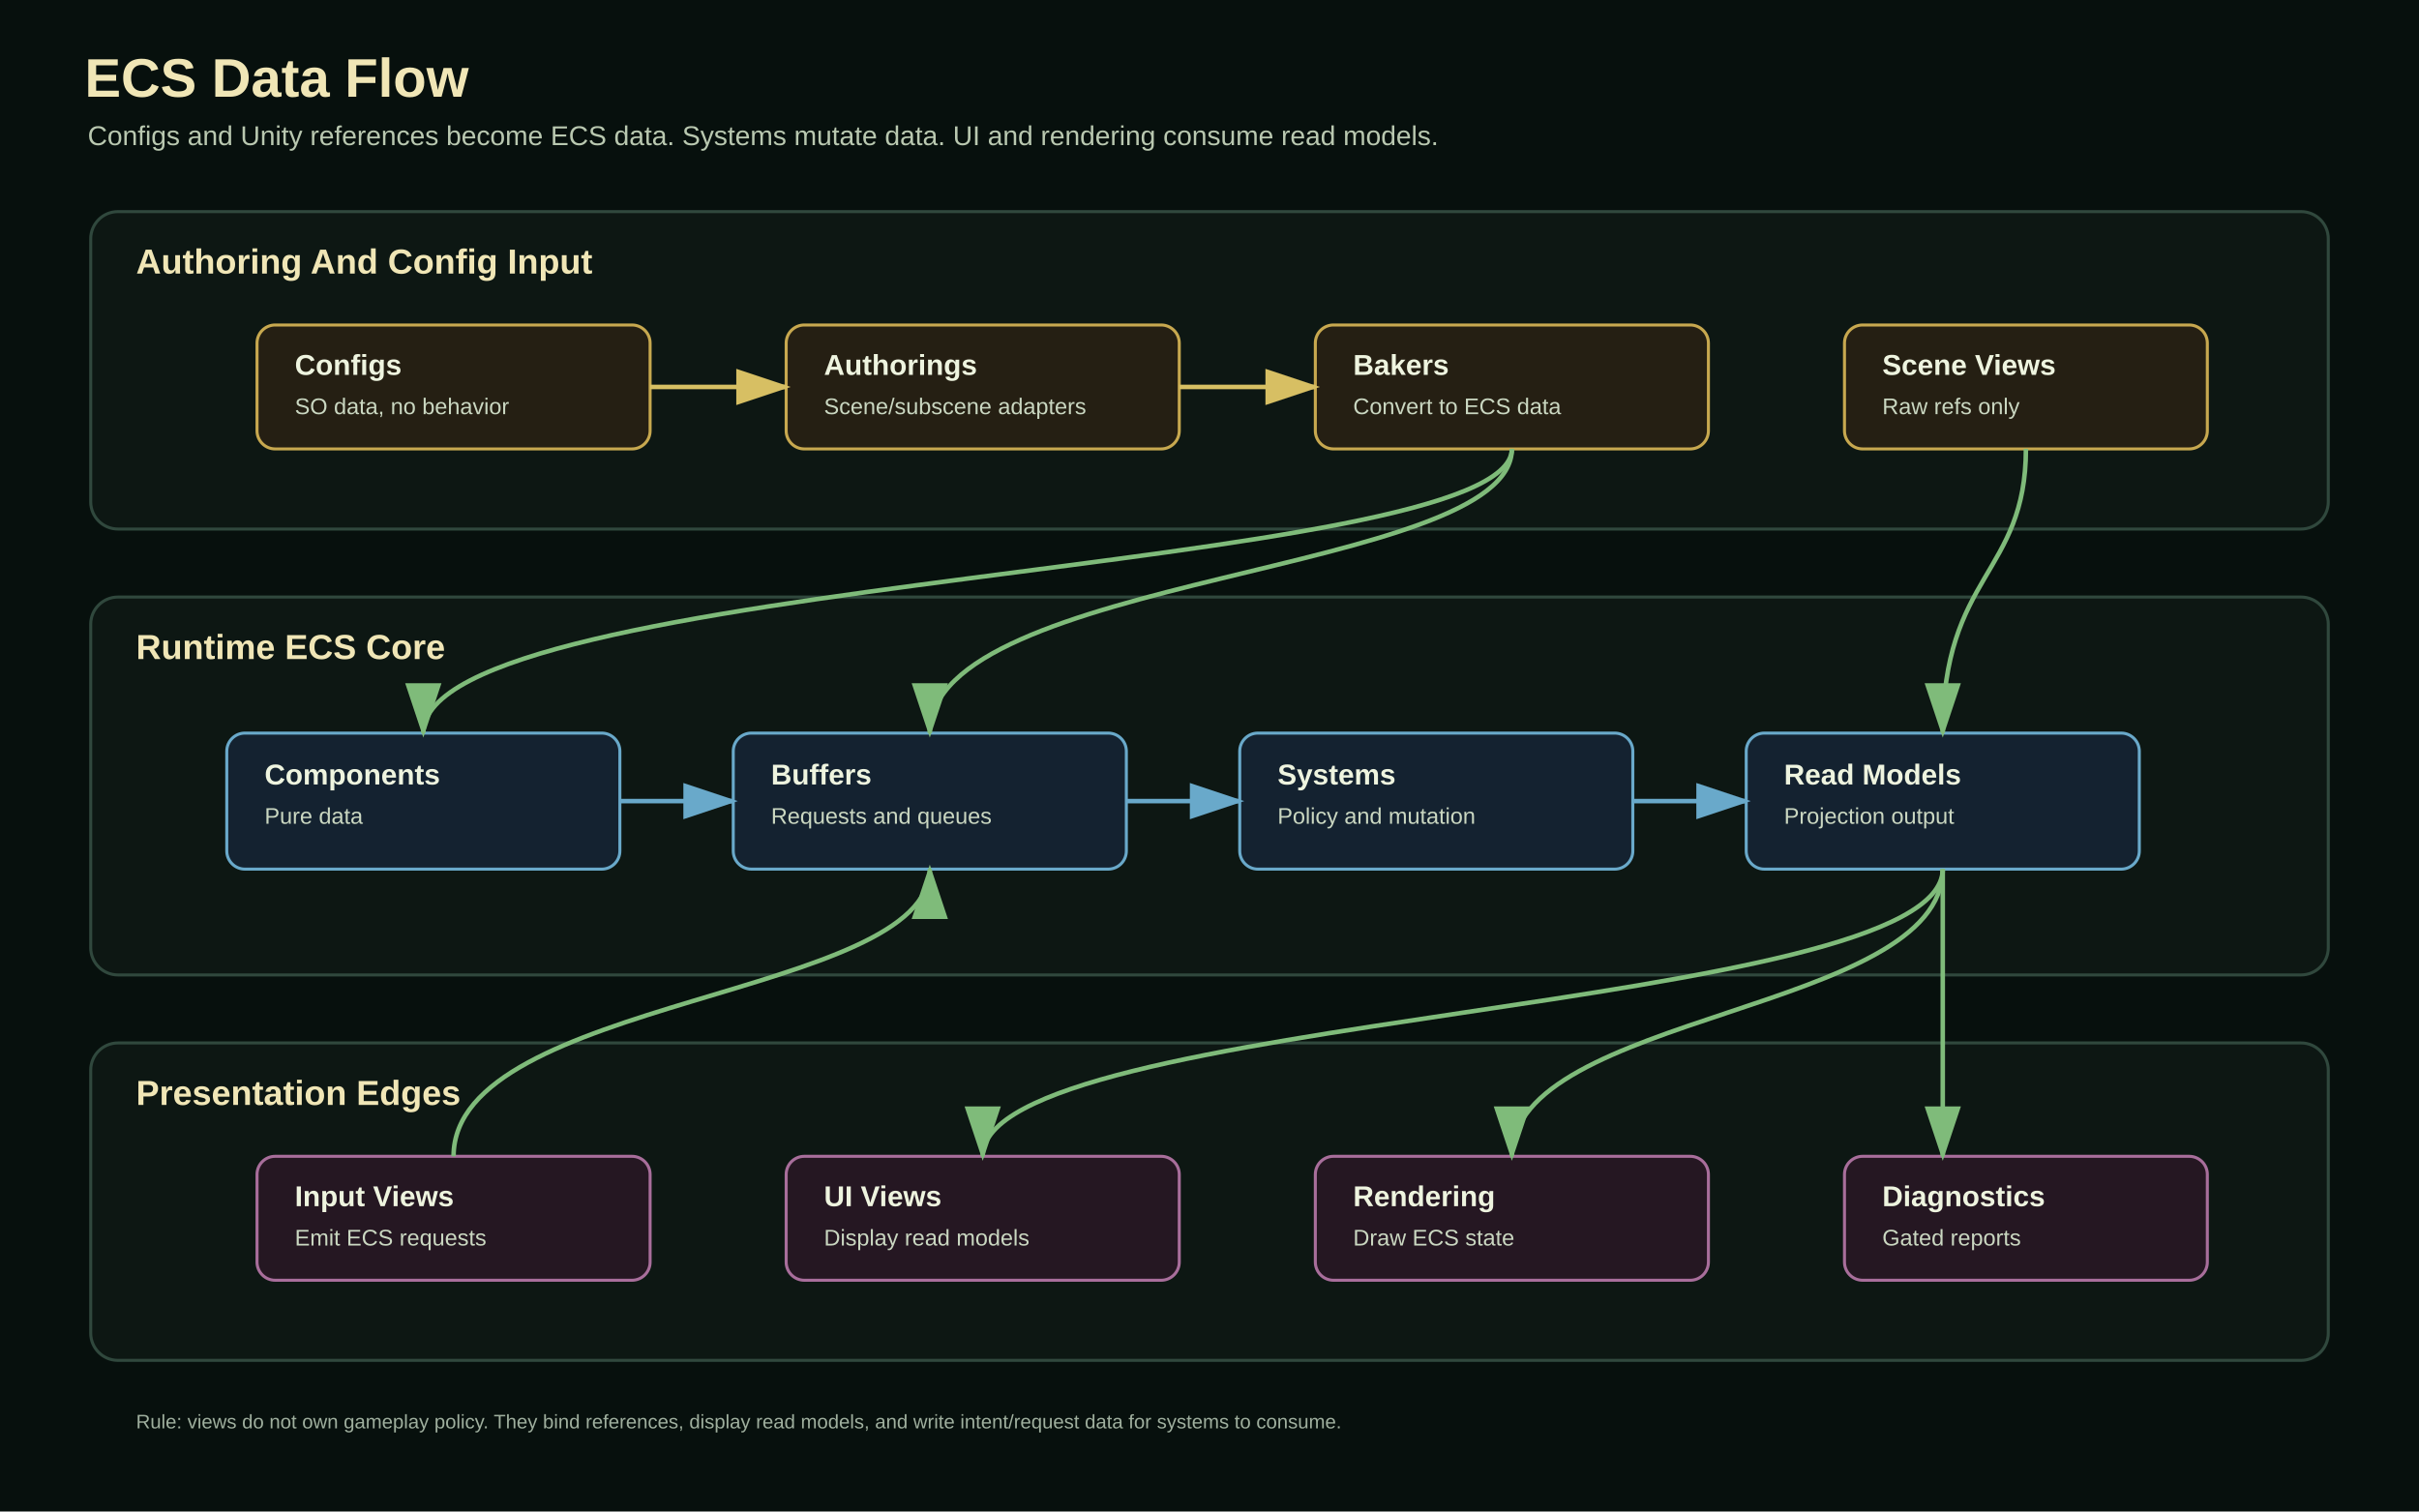
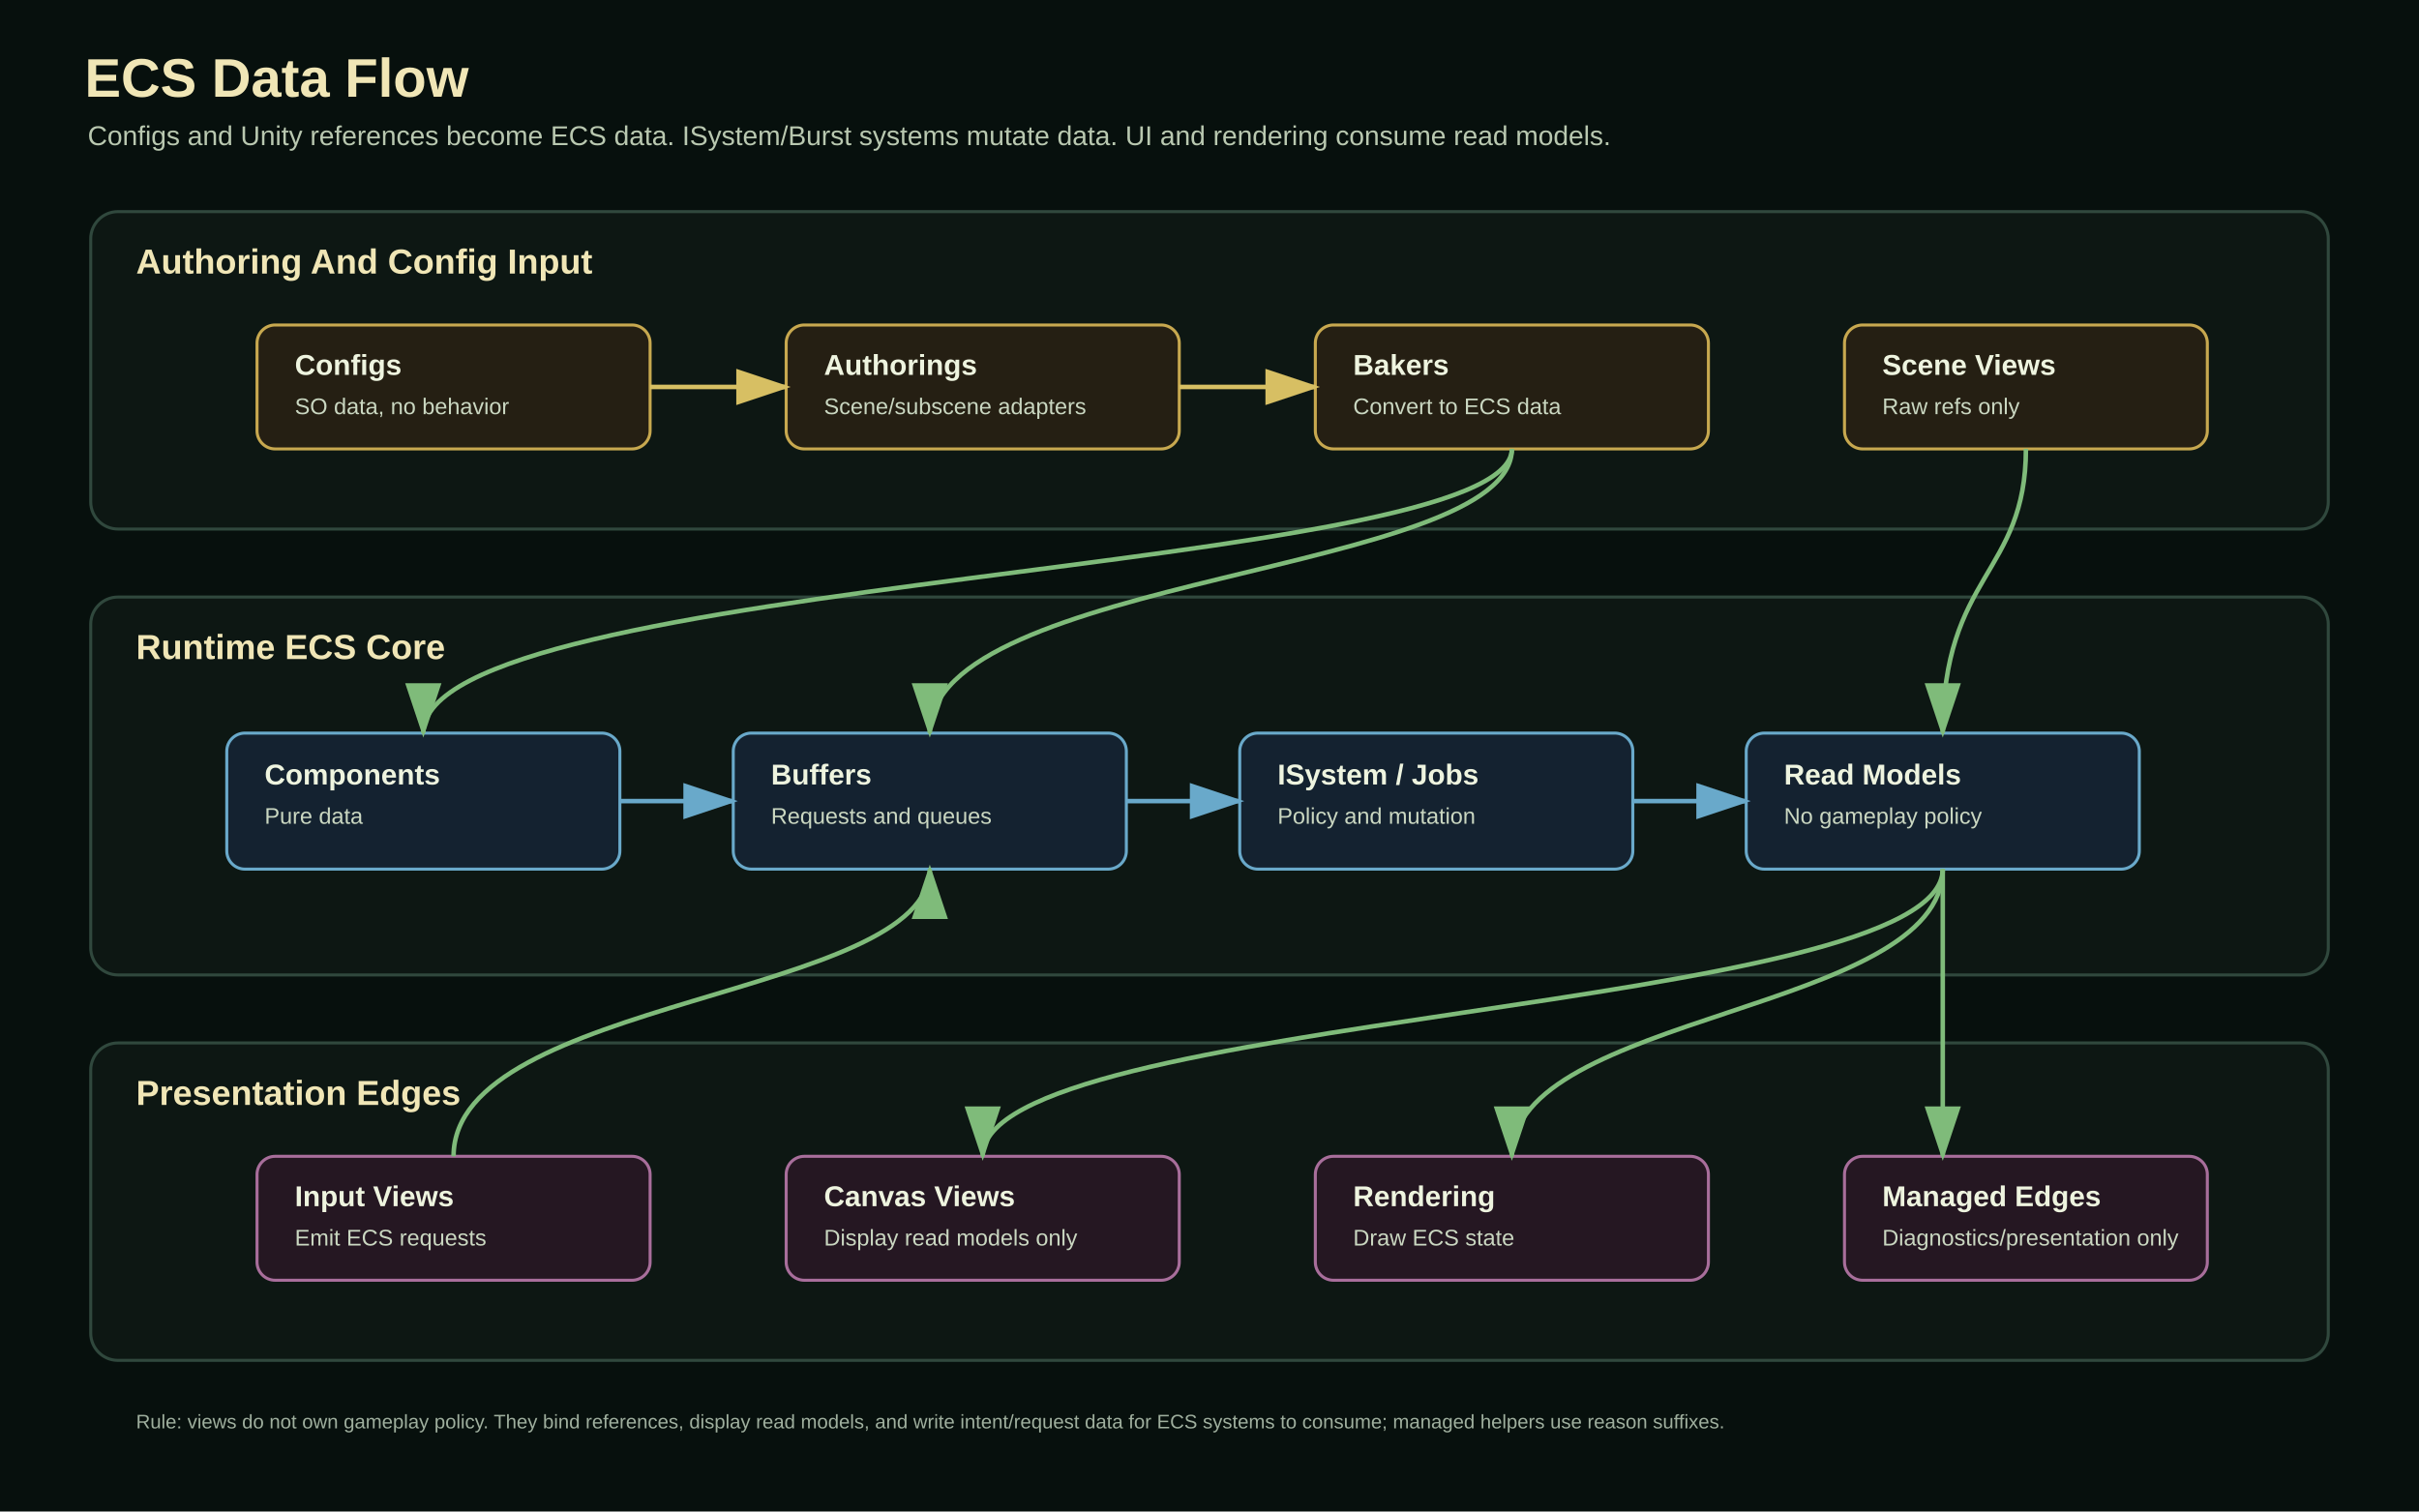
<svg xmlns="http://www.w3.org/2000/svg" width="1600" height="1000" viewBox="0 0 1600 1000" role="img" aria-labelledby="title desc">
  <defs>
    <style>
      .bg { fill: #07100d; }
      .title { fill: #f0e6b6; font: 700 36px Arial, sans-serif; }
      .subtitle { fill: #b9c8b0; font: 18px Arial, sans-serif; }
      .box { fill: #16231d; stroke: #6c9f78; stroke-width: 2; rx: 12; }
      .boxBlue { fill: #142230; stroke: #69a9ca; stroke-width: 2; rx: 12; }
      .boxGold { fill: #251f13; stroke: #c7a84f; stroke-width: 2; rx: 12; }
      .boxPink { fill: #251722; stroke: #a86e9b; stroke-width: 2; rx: 12; }
      .zone { fill: #0d1713; stroke: #30483d; stroke-width: 2; rx: 18; }
      .h { fill: #f0e6b6; font: 700 23px Arial, sans-serif; }
      .label { fill: #eef4df; font: 700 19px Arial, sans-serif; }
      .small { fill: #cad7c1; font: 15px Arial, sans-serif; }
      .tiny { fill: #9faf9e; font: 13px Arial, sans-serif; }
      .arrow { stroke: #d7bf63; stroke-width: 3; fill: none; marker-end: url(#arrowGold); }
      .arrowBlue { stroke: #69a9ca; stroke-width: 3; fill: none; marker-end: url(#arrowBlue); }
      .arrowGreen { stroke: #7fbb7a; stroke-width: 3; fill: none; marker-end: url(#arrowGreen); }
    </style>
    <marker id="arrowGold" markerWidth="12" markerHeight="8" refX="11" refY="4" orient="auto">
      <polygon points="0 0,12 4,0 8" fill="#d7bf63" />
    </marker>
    <marker id="arrowBlue" markerWidth="12" markerHeight="8" refX="11" refY="4" orient="auto">
      <polygon points="0 0,12 4,0 8" fill="#69a9ca" />
    </marker>
    <marker id="arrowGreen" markerWidth="12" markerHeight="8" refX="11" refY="4" orient="auto">
      <polygon points="0 0,12 4,0 8" fill="#7fbb7a" />
    </marker>
  </defs>
  <rect class="bg" width="1600" height="1000" />
  <text class="title" x="56" y="64">ECS Data Flow</text>
-   <text class="subtitle" x="58" y="96">Configs and Unity references become ECS data. Systems mutate data. UI and rendering consume read models.</text>
+   <text class="subtitle" x="58" y="96">Configs and Unity references become ECS data. ISystem/Burst systems mutate data. UI and rendering consume read models.</text>
  <rect class="zone" x="60" y="140" width="1480" height="210" />
  <text class="h" x="90" y="181">Authoring And Config Input</text>
  <rect class="boxGold" x="170" y="215" width="260" height="82" />
  <text class="label" x="195" y="248">Configs</text>
  <text class="small" x="195" y="274">SO data, no behavior</text>
  <rect class="boxGold" x="520" y="215" width="260" height="82" />
  <text class="label" x="545" y="248">Authorings</text>
  <text class="small" x="545" y="274">Scene/subscene adapters</text>
  <rect class="boxGold" x="870" y="215" width="260" height="82" />
  <text class="label" x="895" y="248">Bakers</text>
  <text class="small" x="895" y="274">Convert to ECS data</text>
  <rect class="boxGold" x="1220" y="215" width="240" height="82" />
  <text class="label" x="1245" y="248">Scene Views</text>
  <text class="small" x="1245" y="274">Raw refs only</text>
  <rect class="zone" x="60" y="395" width="1480" height="250" />
  <text class="h" x="90" y="436">Runtime ECS Core</text>
  <rect class="boxBlue" x="150" y="485" width="260" height="90" />
  <text class="label" x="175" y="519">Components</text>
  <text class="small" x="175" y="545">Pure data</text>
  <rect class="boxBlue" x="485" y="485" width="260" height="90" />
  <text class="label" x="510" y="519">Buffers</text>
  <text class="small" x="510" y="545">Requests and queues</text>
  <rect class="boxBlue" x="820" y="485" width="260" height="90" />
-   <text class="label" x="845" y="519">Systems</text>
+   <text class="label" x="845" y="519">ISystem / Jobs</text>
  <text class="small" x="845" y="545">Policy and mutation</text>
  <rect class="boxBlue" x="1155" y="485" width="260" height="90" />
  <text class="label" x="1180" y="519">Read Models</text>
-   <text class="small" x="1180" y="545">Projection output</text>
+   <text class="small" x="1180" y="545">No gameplay policy</text>
  <rect class="zone" x="60" y="690" width="1480" height="210" />
  <text class="h" x="90" y="731">Presentation Edges</text>
  <rect class="boxPink" x="170" y="765" width="260" height="82" />
  <text class="label" x="195" y="798">Input Views</text>
  <text class="small" x="195" y="824">Emit ECS requests</text>
  <rect class="boxPink" x="520" y="765" width="260" height="82" />
-   <text class="label" x="545" y="798">UI Views</text>
-   <text class="small" x="545" y="824">Display read models</text>
+   <text class="label" x="545" y="798">Canvas Views</text>
+   <text class="small" x="545" y="824">Display read models only</text>
  <rect class="boxPink" x="870" y="765" width="260" height="82" />
  <text class="label" x="895" y="798">Rendering</text>
  <text class="small" x="895" y="824">Draw ECS state</text>
  <rect class="boxPink" x="1220" y="765" width="240" height="82" />
-   <text class="label" x="1245" y="798">Diagnostics</text>
-   <text class="small" x="1245" y="824">Gated reports</text>
+   <text class="label" x="1245" y="798">Managed Edges</text>
+   <text class="small" x="1245" y="824">Diagnostics/presentation only</text>
  <path class="arrow" d="M430 256 H520" />
  <path class="arrow" d="M780 256 H870" />
  <path class="arrowGreen" d="M1000 297 C1000 380 280 380 280 485" />
  <path class="arrowGreen" d="M1000 297 C1000 380 615 380 615 485" />
  <path class="arrowGreen" d="M1340 297 C1340 380 1285 380 1285 485" />
  <path class="arrowBlue" d="M410 530 H485" />
  <path class="arrowBlue" d="M745 530 H820" />
  <path class="arrowBlue" d="M1080 530 H1155" />
  <path class="arrowGreen" d="M300 765 C300 660 615 660 615 575" />
  <path class="arrowGreen" d="M1285 575 C1285 670 650 670 650 765" />
  <path class="arrowGreen" d="M1285 575 C1285 670 1000 670 1000 765" />
  <path class="arrowGreen" d="M1285 575 V765" />
-   <text class="tiny" x="90" y="945">Rule: views do not own gameplay policy. They bind references, display read models, and write intent/request data for systems to consume.</text>
+   <text class="tiny" x="90" y="945">Rule: views do not own gameplay policy. They bind references, display read models, and write intent/request data for ECS systems to consume; managed helpers use reason suffixes.</text>
</svg>
